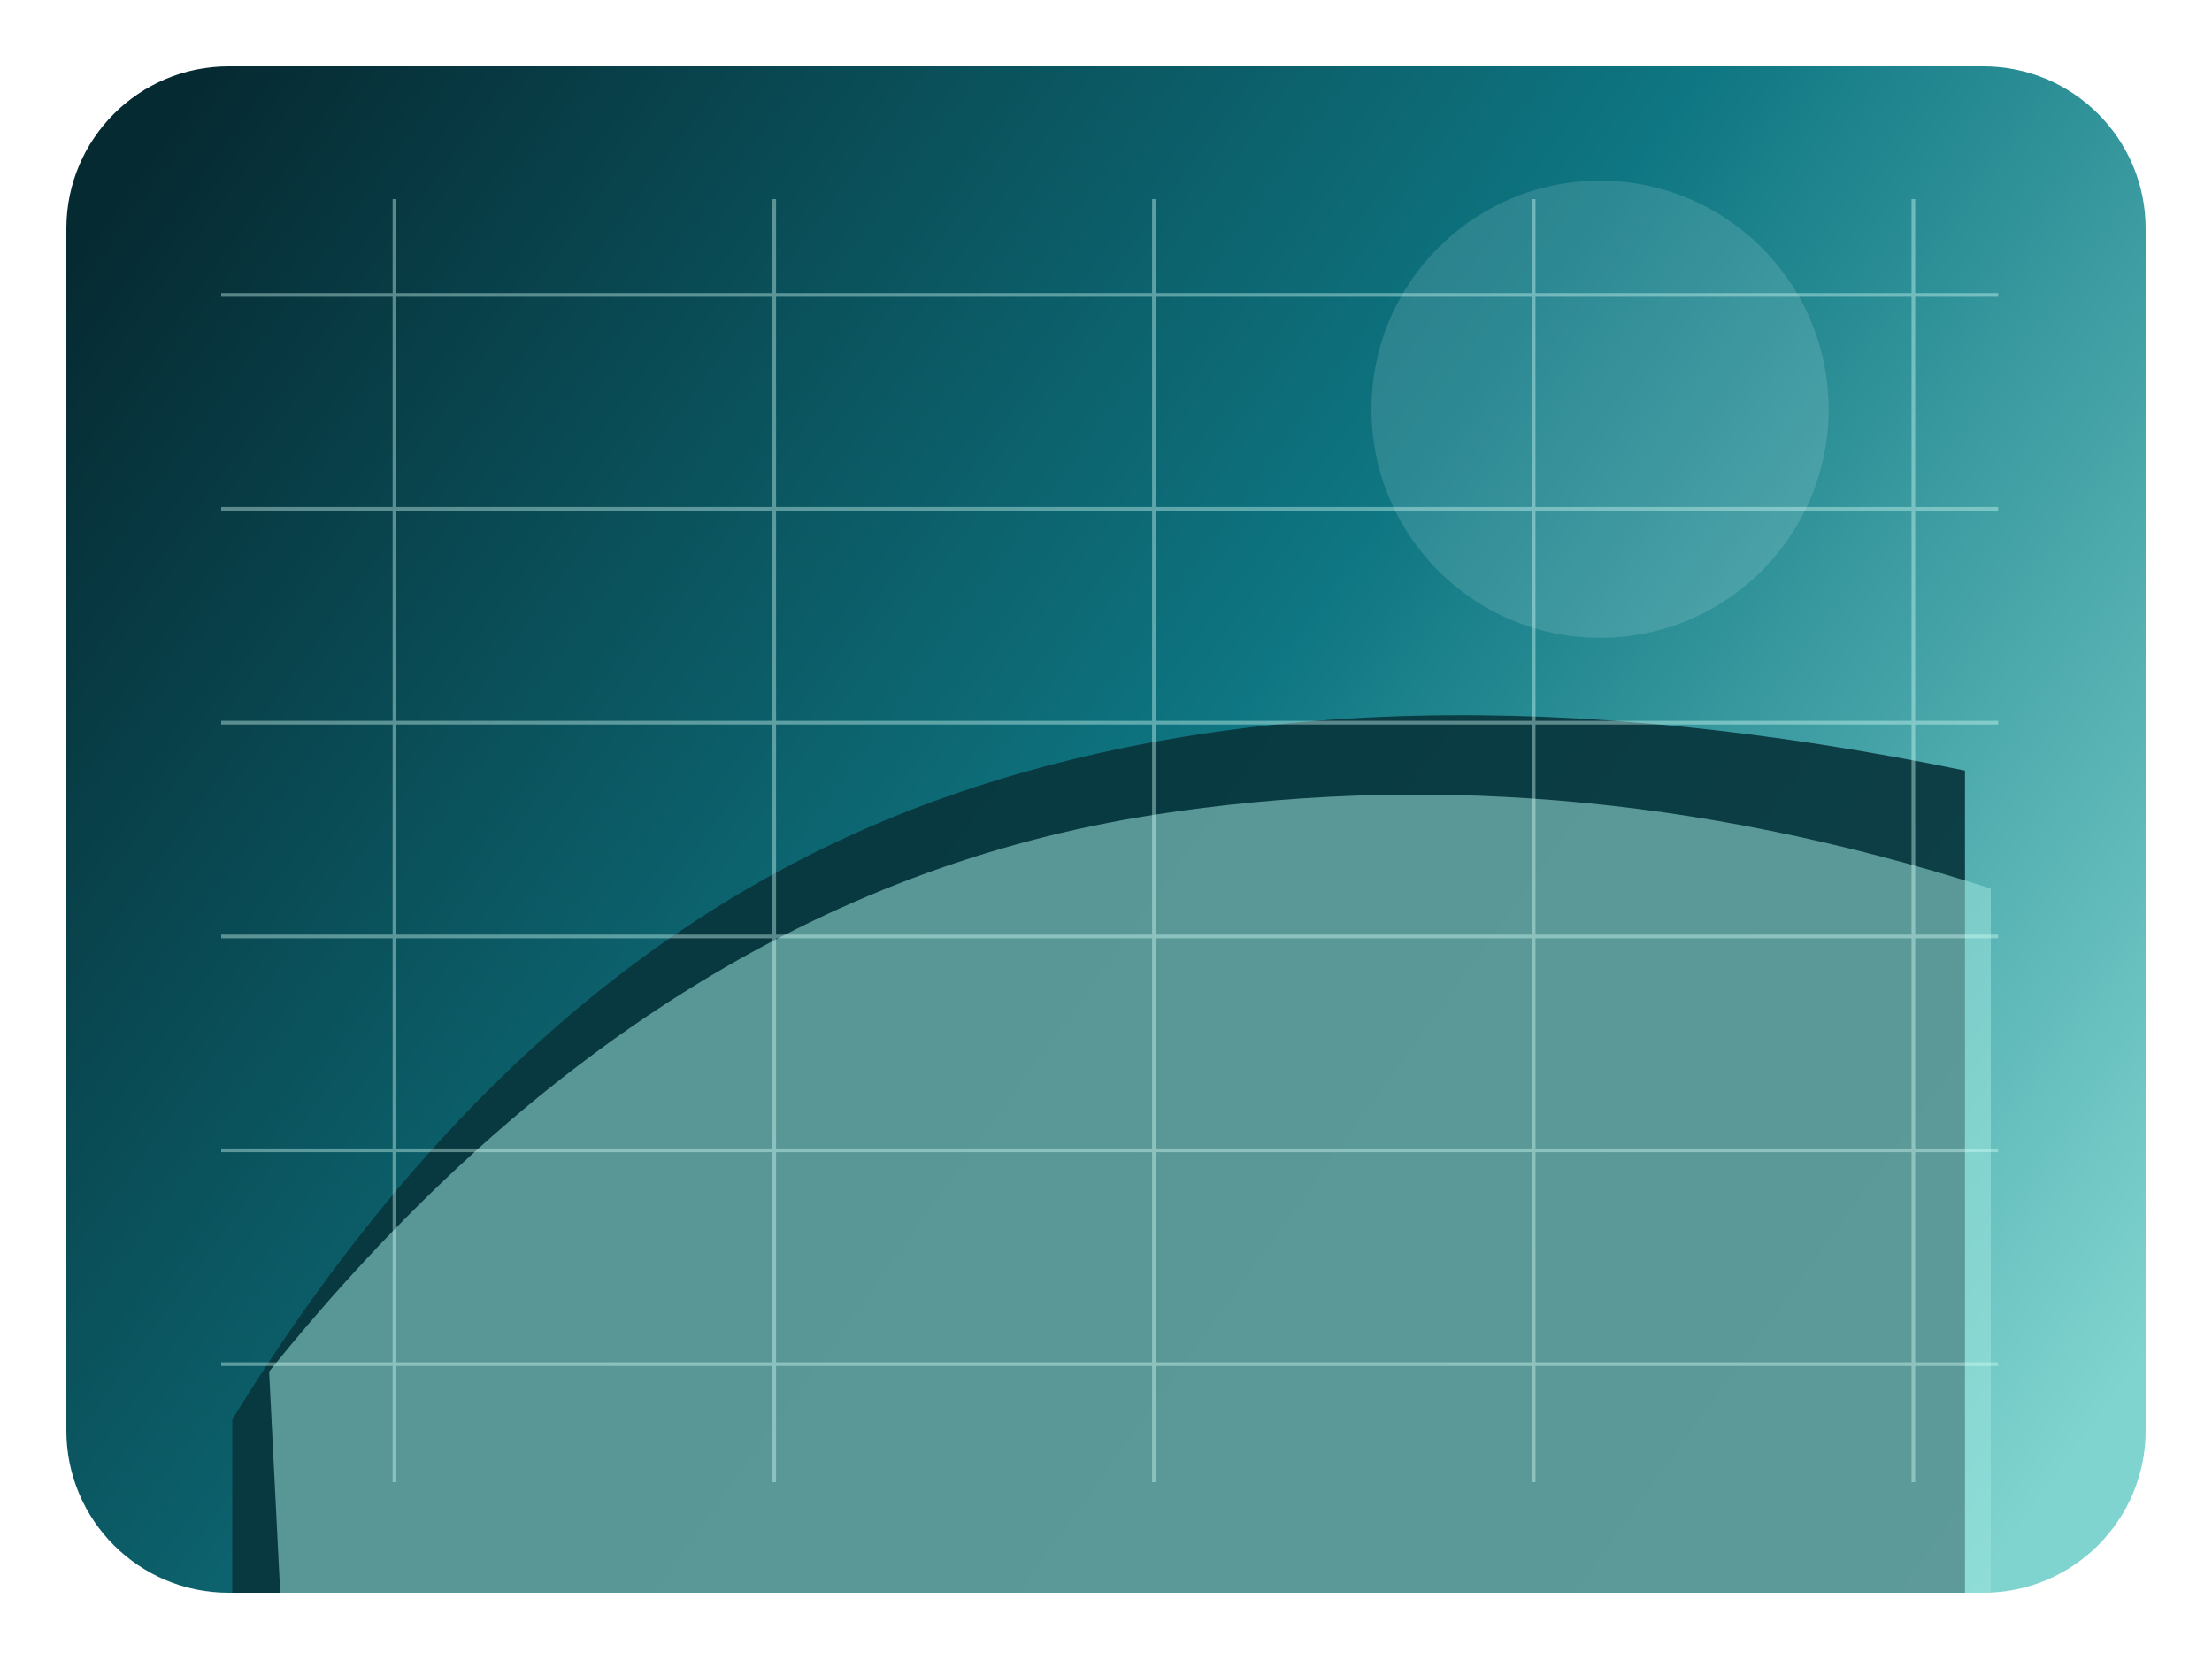
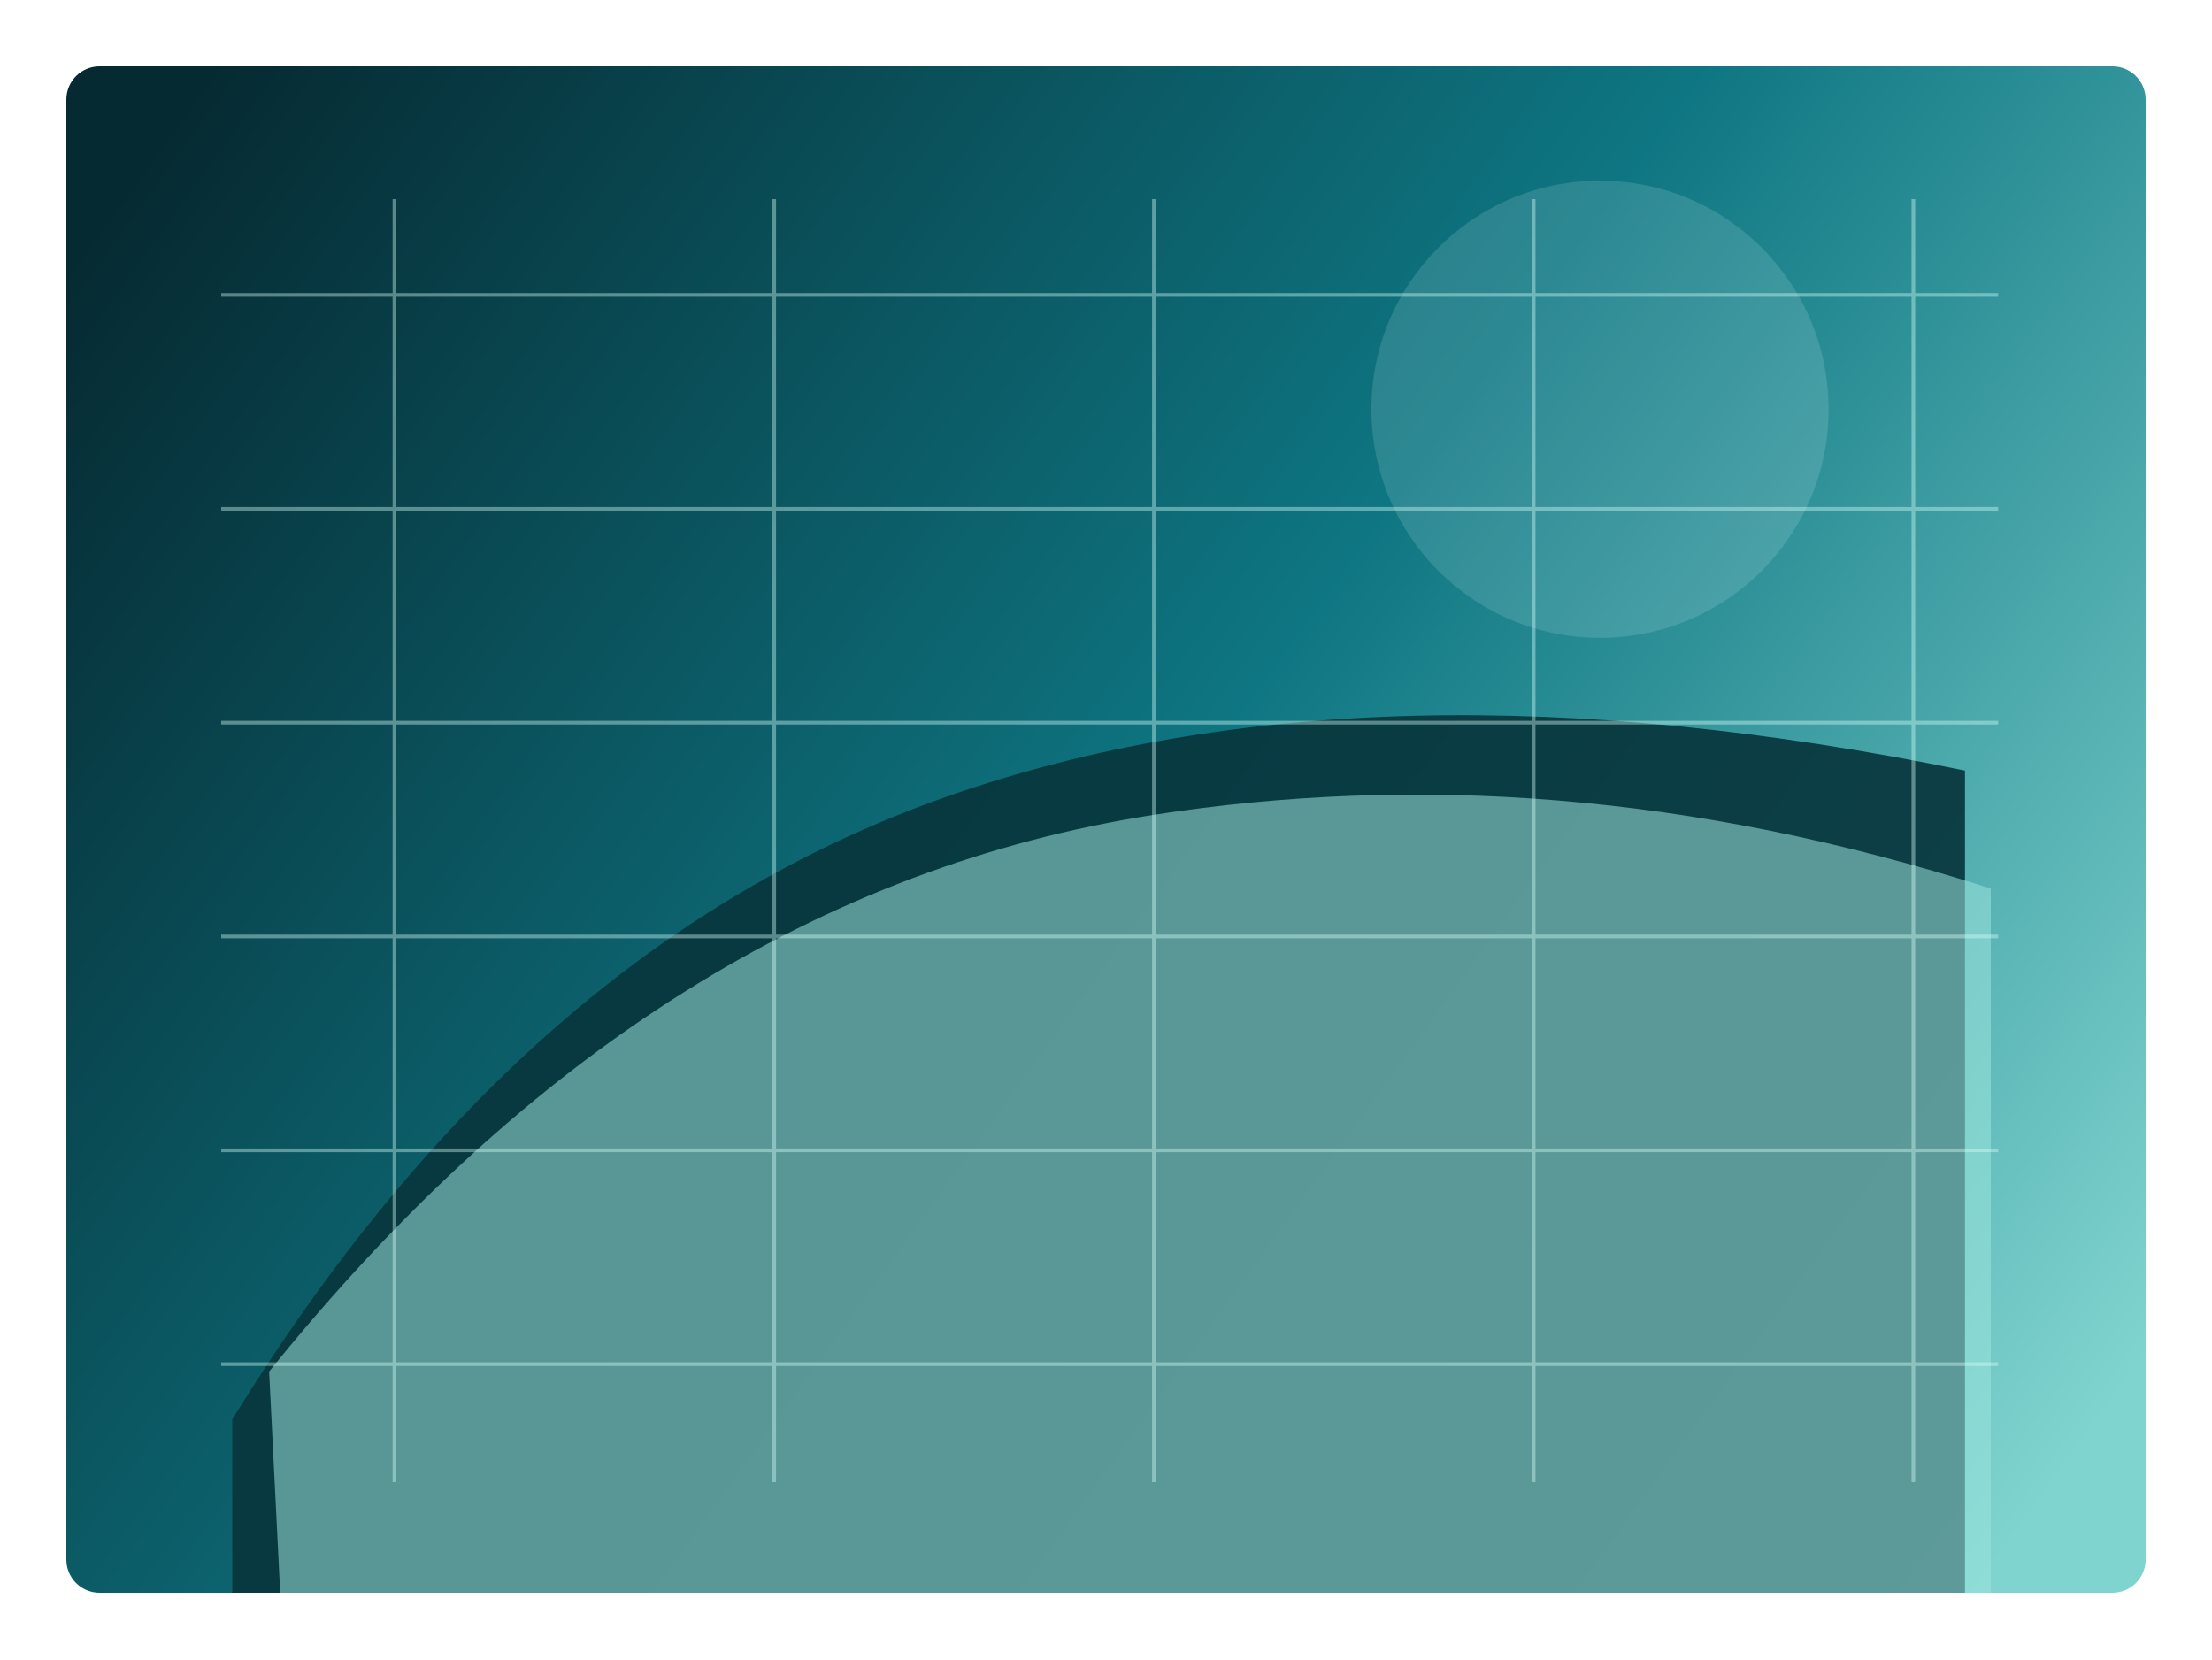
<svg xmlns="http://www.w3.org/2000/svg" width="1200" height="900" viewBox="0 0 1200 900" fill="none">
  <defs>
    <linearGradient id="tidal-bg" x1="72" y1="96" x2="1094" y2="834" gradientUnits="userSpaceOnUse">
      <stop stop-color="#062A32" />
      <stop offset="0.52" stop-color="#0E7682" />
      <stop offset="1" stop-color="#80D4CF" />
    </linearGradient>
  </defs>
-   <rect x="36" y="36" width="1128" height="828" rx="88" fill="url(#tidal-bg)" />
+   <rect x="36" y="36" width="1128" height="828" rx="18" fill="url(#tidal-bg)" />
  <path d="M126 770C232 598 360 486 514 432C668 378 852 374 1066 418V864H126V770Z" fill="#08353D" opacity="0.92" />
  <path d="M146 744C286 570 446 470 626 442C768 420 918 430 1080 482V864H152L146 744Z" fill="#9AE3DD" opacity="0.55" />
  <g stroke="#D8FFF8" stroke-width="2" opacity="0.4">
    <path d="M120 160H1084" />
    <path d="M120 276H1084" />
    <path d="M120 392H1084" />
    <path d="M120 508H1084" />
    <path d="M120 624H1084" />
    <path d="M120 740H1084" />
    <path d="M214 108V804" />
    <path d="M420 108V804" />
    <path d="M626 108V804" />
    <path d="M832 108V804" />
    <path d="M1038 108V804" />
  </g>
  <circle cx="868" cy="222" r="124" fill="#E5FFFC" fill-opacity="0.14" />
</svg>
